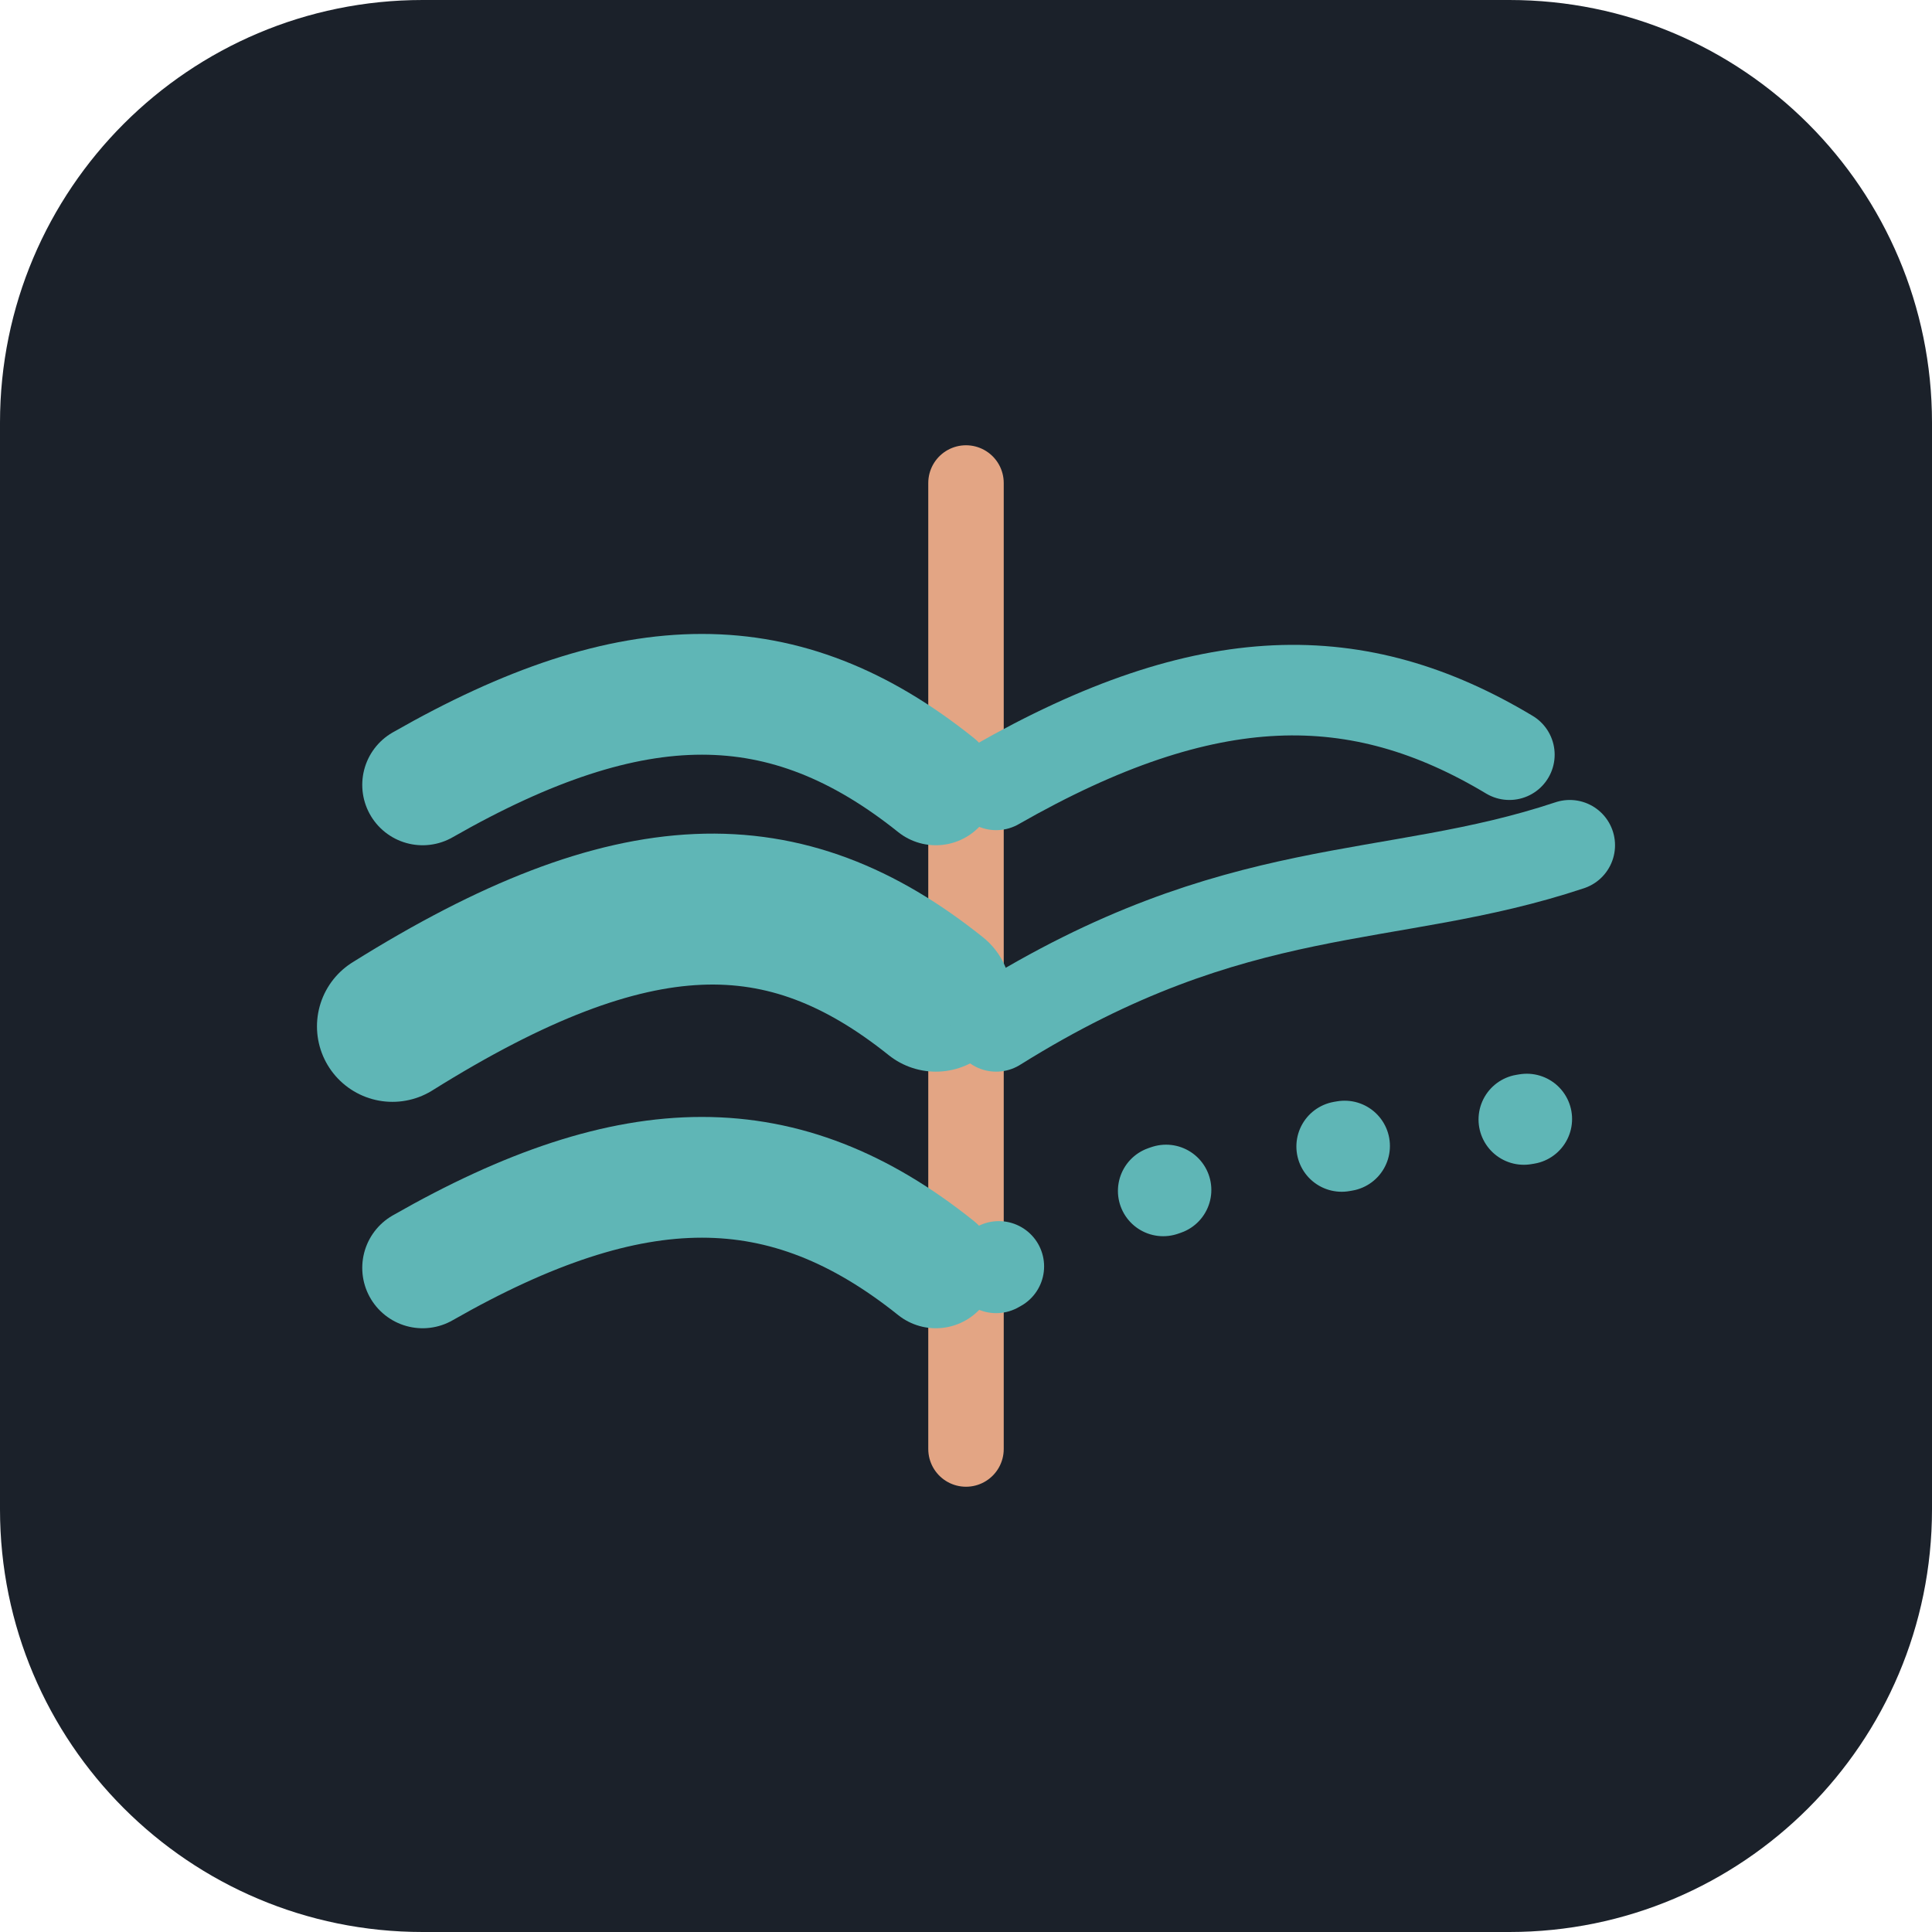
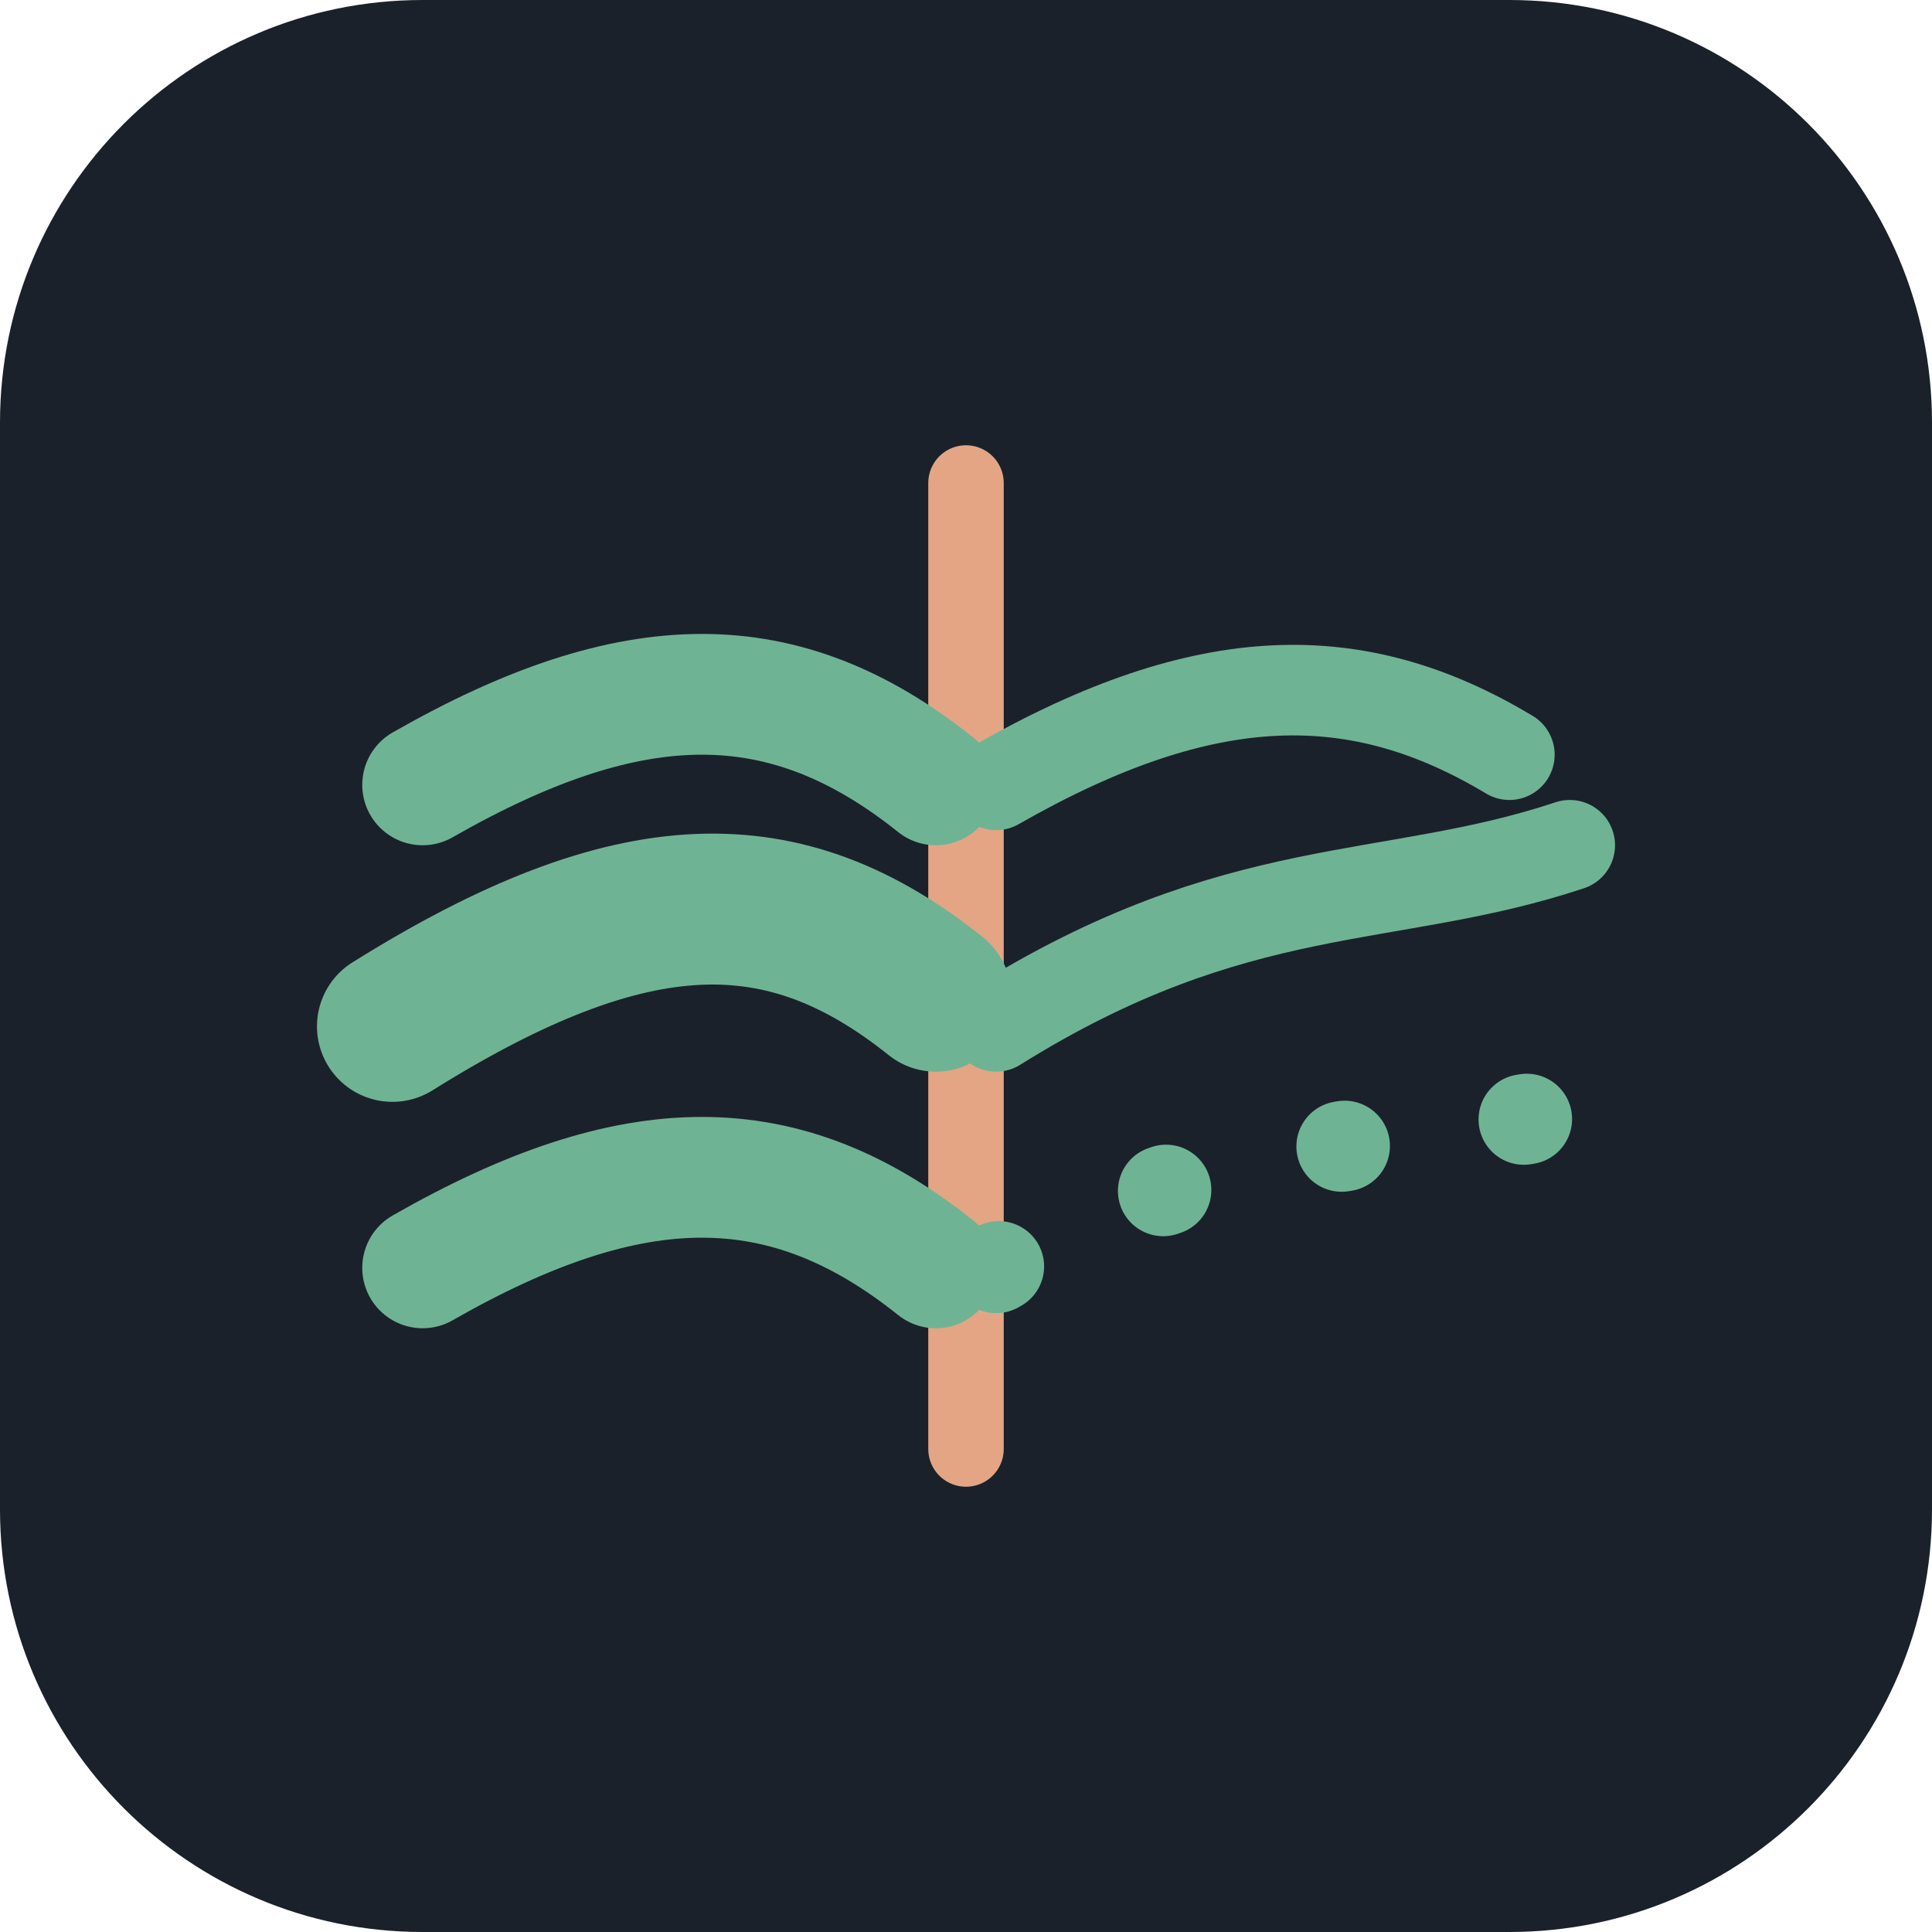
<svg xmlns="http://www.w3.org/2000/svg" width="64" height="64" viewBox="0 0 64 64" role="img" aria-label="riusdegent">
  <rect x="0" y="0" width="64" height="64" rx="14" fill="#1B212A" />
  <line x1="32" y1="16" x2="32" y2="48" stroke="#E3A584" stroke-width="2.5" stroke-linecap="round" />
-   <g fill="none" stroke="#5FB6B6" stroke-linecap="round">
+   <g fill="none" stroke="#6FB395" stroke-linecap="round">
    <path d="M14 26 C 21 22, 26 22, 31 26" stroke-width="4" />
    <path d="M13 34 C 21 29, 26 29, 31 33" stroke-width="5" />
    <path d="M14 42 C 21 38, 26 38, 31 42" stroke-width="4" />
  </g>
-   <g fill="none" stroke="#5FB6B6" stroke-linecap="round">
+   <g fill="none" stroke="#6FB395" stroke-linecap="round">
    <path d="M33 26 C 40 22, 45 22, 50 25" stroke-width="3" />
    <path d="M33 34 C 41 29, 46 30, 52 28" stroke-width="3" />
  </g>
-   <path d="M33 42 C 40 38, 45 38, 51 37" fill="none" stroke="#5FB6B6" stroke-width="3" stroke-linecap="round" stroke-dasharray="0.1 6" />
+   <path d="M33 42 C 40 38, 45 38, 51 37" fill="none" stroke="#6FB395" stroke-width="3" stroke-linecap="round" stroke-dasharray="0.1 6" />
</svg>
